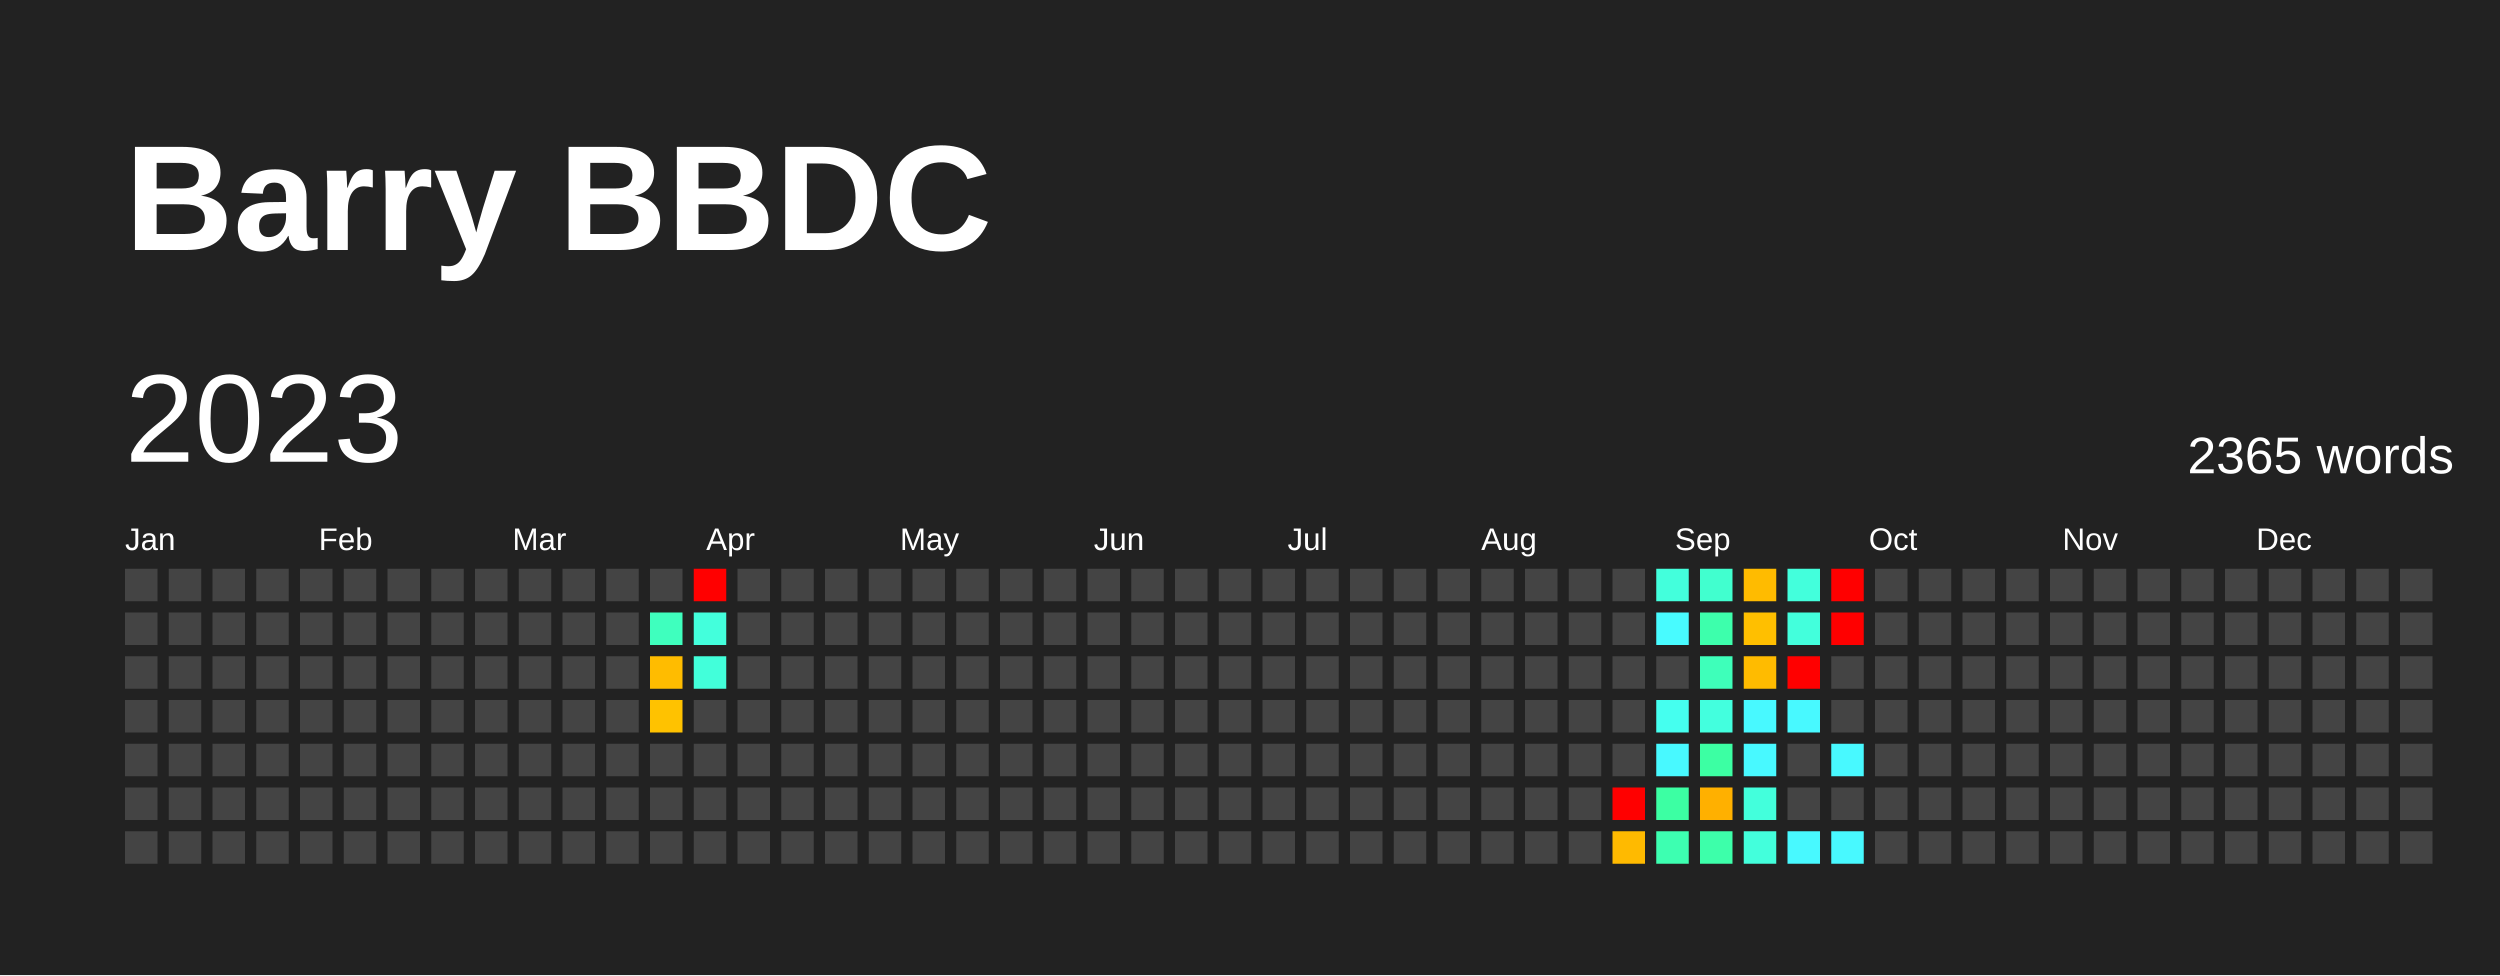
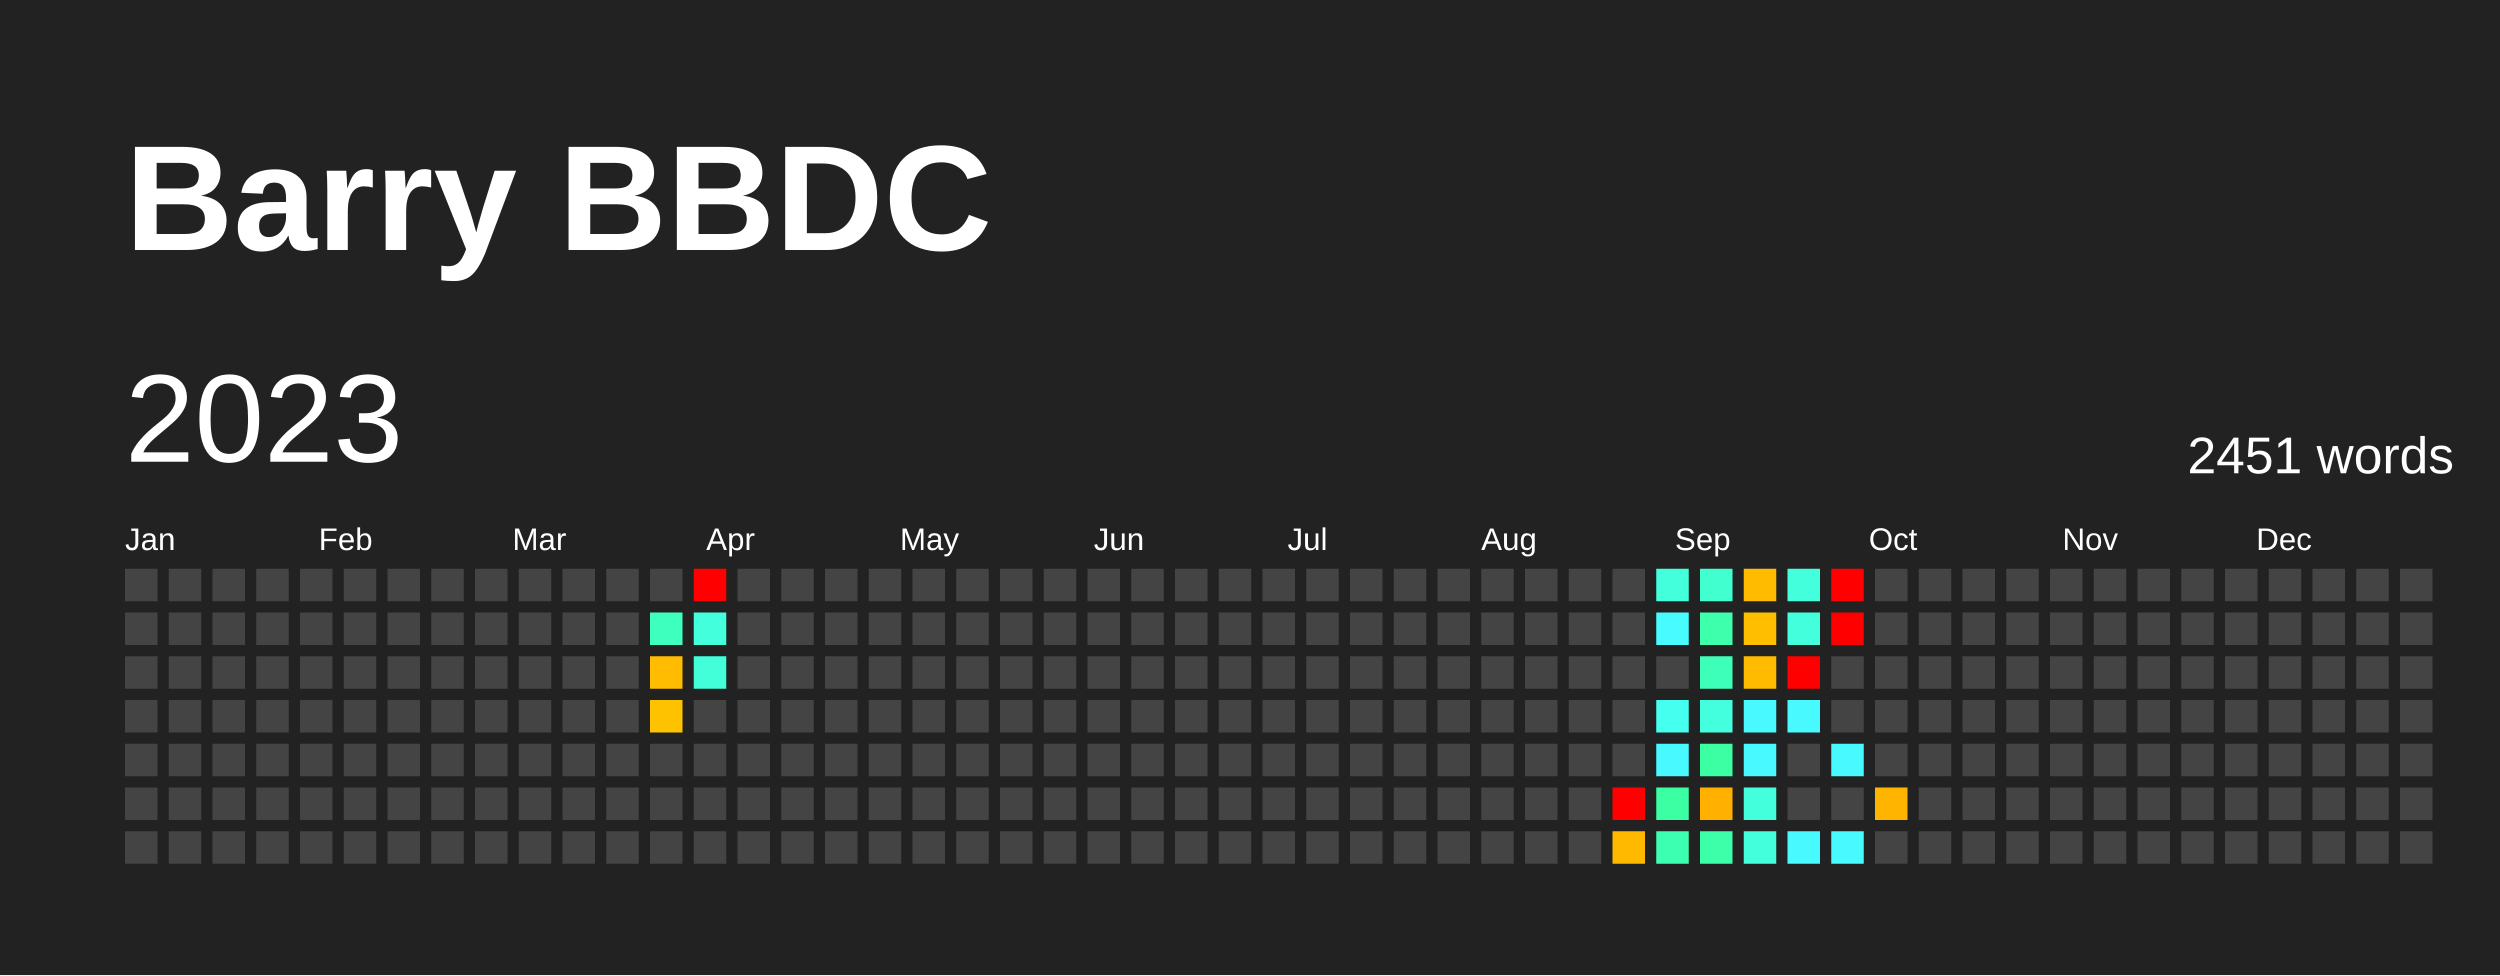
<svg xmlns="http://www.w3.org/2000/svg" baseProfile="full" height="78mm" version="1.1" viewBox="0,0,200,78" width="200mm">
  <defs />
  <rect fill="#222222" height="78" width="200" x="0" y="0" />
  <text fill="#FFFFFF" style="font-size:12px; font-family:Arial; font-weight:bold;" x="10" y="20">Barry BBDC</text>
  <text dominant-baseline="hanging" fill="#FFFFFF" style="font-size:10.0px; font-family:Arial;" x="10" y="30">2023</text>
-   <text dominant-baseline="hanging" fill="#FFFFFF" style="font-size:4.125px; font-family:Arial;" x="175" y="35">2365 words</text>
+   <text dominant-baseline="hanging" fill="#FFFFFF" style="font-size:4.125px; font-family:Arial;" x="175" y="35">2451 words</text>
  <text fill="#FFFFFF" style="font-size:2.5px; font-family:Arial" x="10.0" y="44">Jan</text>
  <text fill="#FFFFFF" style="font-size:2.5px; font-family:Arial" x="25.5" y="44">Feb</text>
  <text fill="#FFFFFF" style="font-size:2.5px; font-family:Arial" x="41.0" y="44">Mar</text>
  <text fill="#FFFFFF" style="font-size:2.5px; font-family:Arial" x="56.5" y="44">Apr</text>
  <text fill="#FFFFFF" style="font-size:2.5px; font-family:Arial" x="72.0" y="44">May</text>
  <text fill="#FFFFFF" style="font-size:2.5px; font-family:Arial" x="87.5" y="44">Jun</text>
  <text fill="#FFFFFF" style="font-size:2.5px; font-family:Arial" x="103.0" y="44">Jul</text>
  <text fill="#FFFFFF" style="font-size:2.5px; font-family:Arial" x="118.5" y="44">Aug</text>
  <text fill="#FFFFFF" style="font-size:2.5px; font-family:Arial" x="134.0" y="44">Sep</text>
  <text fill="#FFFFFF" style="font-size:2.5px; font-family:Arial" x="149.5" y="44">Oct</text>
  <text fill="#FFFFFF" style="font-size:2.5px; font-family:Arial" x="165.0" y="44">Nov</text>
  <text fill="#FFFFFF" style="font-size:2.5px; font-family:Arial" x="180.5" y="44">Dec</text>
  <rect fill="#444444" height="2.6" width="2.6" x="10.0" y="45.5" />
  <rect fill="#444444" height="2.6" width="2.6" x="10.0" y="49.0" />
  <rect fill="#444444" height="2.6" width="2.6" x="10.0" y="52.5" />
  <rect fill="#444444" height="2.6" width="2.6" x="10.0" y="56.0" />
  <rect fill="#444444" height="2.6" width="2.6" x="10.0" y="59.5" />
  <rect fill="#444444" height="2.6" width="2.6" x="10.0" y="63.0" />
  <rect fill="#444444" height="2.6" width="2.6" x="10.0" y="66.5" />
  <rect fill="#444444" height="2.6" width="2.6" x="13.5" y="45.5" />
  <rect fill="#444444" height="2.6" width="2.6" x="13.5" y="49.0" />
  <rect fill="#444444" height="2.6" width="2.6" x="13.5" y="52.5" />
  <rect fill="#444444" height="2.6" width="2.6" x="13.5" y="56.0" />
  <rect fill="#444444" height="2.6" width="2.6" x="13.5" y="59.5" />
  <rect fill="#444444" height="2.6" width="2.6" x="13.5" y="63.0" />
  <rect fill="#444444" height="2.6" width="2.6" x="13.5" y="66.5" />
  <rect fill="#444444" height="2.6" width="2.6" x="17.0" y="45.5" />
  <rect fill="#444444" height="2.6" width="2.6" x="17.0" y="49.0" />
  <rect fill="#444444" height="2.6" width="2.6" x="17.0" y="52.5" />
  <rect fill="#444444" height="2.6" width="2.6" x="17.0" y="56.0" />
  <rect fill="#444444" height="2.6" width="2.6" x="17.0" y="59.5" />
  <rect fill="#444444" height="2.6" width="2.6" x="17.0" y="63.0" />
  <rect fill="#444444" height="2.6" width="2.6" x="17.0" y="66.5" />
  <rect fill="#444444" height="2.6" width="2.6" x="20.5" y="45.5" />
  <rect fill="#444444" height="2.6" width="2.6" x="20.5" y="49.0" />
  <rect fill="#444444" height="2.6" width="2.6" x="20.5" y="52.5" />
  <rect fill="#444444" height="2.6" width="2.6" x="20.5" y="56.0" />
  <rect fill="#444444" height="2.6" width="2.6" x="20.5" y="59.5" />
  <rect fill="#444444" height="2.6" width="2.6" x="20.5" y="63.0" />
  <rect fill="#444444" height="2.6" width="2.6" x="20.5" y="66.5" />
  <rect fill="#444444" height="2.6" width="2.6" x="24.0" y="45.5" />
  <rect fill="#444444" height="2.6" width="2.6" x="24.0" y="49.0" />
  <rect fill="#444444" height="2.6" width="2.6" x="24.0" y="52.5" />
  <rect fill="#444444" height="2.6" width="2.6" x="24.0" y="56.0" />
  <rect fill="#444444" height="2.6" width="2.6" x="24.0" y="59.5" />
  <rect fill="#444444" height="2.6" width="2.6" x="24.0" y="63.0" />
  <rect fill="#444444" height="2.6" width="2.6" x="24.0" y="66.5" />
  <rect fill="#444444" height="2.6" width="2.6" x="27.5" y="45.5" />
  <rect fill="#444444" height="2.6" width="2.6" x="27.5" y="49.0" />
  <rect fill="#444444" height="2.6" width="2.6" x="27.5" y="52.5" />
  <rect fill="#444444" height="2.6" width="2.6" x="27.5" y="56.0" />
  <rect fill="#444444" height="2.6" width="2.6" x="27.5" y="59.5" />
  <rect fill="#444444" height="2.6" width="2.6" x="27.5" y="63.0" />
  <rect fill="#444444" height="2.6" width="2.6" x="27.5" y="66.5" />
  <rect fill="#444444" height="2.6" width="2.6" x="31.0" y="45.5" />
  <rect fill="#444444" height="2.6" width="2.6" x="31.0" y="49.0" />
  <rect fill="#444444" height="2.6" width="2.6" x="31.0" y="52.5" />
  <rect fill="#444444" height="2.6" width="2.6" x="31.0" y="56.0" />
  <rect fill="#444444" height="2.6" width="2.6" x="31.0" y="59.5" />
  <rect fill="#444444" height="2.6" width="2.6" x="31.0" y="63.0" />
  <rect fill="#444444" height="2.6" width="2.6" x="31.0" y="66.5" />
  <rect fill="#444444" height="2.6" width="2.6" x="34.5" y="45.5" />
  <rect fill="#444444" height="2.6" width="2.6" x="34.5" y="49.0" />
  <rect fill="#444444" height="2.6" width="2.6" x="34.5" y="52.5" />
  <rect fill="#444444" height="2.6" width="2.6" x="34.5" y="56.0" />
  <rect fill="#444444" height="2.6" width="2.6" x="34.5" y="59.5" />
  <rect fill="#444444" height="2.6" width="2.6" x="34.5" y="63.0" />
  <rect fill="#444444" height="2.6" width="2.6" x="34.5" y="66.5" />
  <rect fill="#444444" height="2.6" width="2.6" x="38.0" y="45.5" />
  <rect fill="#444444" height="2.6" width="2.6" x="38.0" y="49.0" />
  <rect fill="#444444" height="2.6" width="2.6" x="38.0" y="52.5" />
  <rect fill="#444444" height="2.6" width="2.6" x="38.0" y="56.0" />
  <rect fill="#444444" height="2.6" width="2.6" x="38.0" y="59.5" />
  <rect fill="#444444" height="2.6" width="2.6" x="38.0" y="63.0" />
  <rect fill="#444444" height="2.6" width="2.6" x="38.0" y="66.5" />
  <rect fill="#444444" height="2.6" width="2.6" x="41.5" y="45.5" />
  <rect fill="#444444" height="2.6" width="2.6" x="41.5" y="49.0" />
  <rect fill="#444444" height="2.6" width="2.6" x="41.5" y="52.5" />
  <rect fill="#444444" height="2.6" width="2.6" x="41.5" y="56.0" />
  <rect fill="#444444" height="2.6" width="2.6" x="41.5" y="59.5" />
  <rect fill="#444444" height="2.6" width="2.6" x="41.5" y="63.0" />
  <rect fill="#444444" height="2.6" width="2.6" x="41.5" y="66.5" />
  <rect fill="#444444" height="2.6" width="2.6" x="45.0" y="45.5" />
  <rect fill="#444444" height="2.6" width="2.6" x="45.0" y="49.0" />
  <rect fill="#444444" height="2.6" width="2.6" x="45.0" y="52.5" />
  <rect fill="#444444" height="2.6" width="2.6" x="45.0" y="56.0" />
  <rect fill="#444444" height="2.6" width="2.6" x="45.0" y="59.5" />
  <rect fill="#444444" height="2.6" width="2.6" x="45.0" y="63.0" />
  <rect fill="#444444" height="2.6" width="2.6" x="45.0" y="66.5" />
  <rect fill="#444444" height="2.6" width="2.6" x="48.5" y="45.5" />
  <rect fill="#444444" height="2.6" width="2.6" x="48.5" y="49.0" />
  <rect fill="#444444" height="2.6" width="2.6" x="48.5" y="52.5" />
  <rect fill="#444444" height="2.6" width="2.6" x="48.5" y="56.0" />
  <rect fill="#444444" height="2.6" width="2.6" x="48.5" y="59.5" />
  <rect fill="#444444" height="2.6" width="2.6" x="48.5" y="63.0" />
  <rect fill="#444444" height="2.6" width="2.6" x="48.5" y="66.5" />
  <rect fill="#444444" height="2.6" width="2.6" x="52.0" y="45.5" />
  <rect fill="#3fffbe" height="2.6" width="2.6" x="52.0" y="49.0" />
  <rect fill="#ffbc00" height="2.6" width="2.6" x="52.0" y="52.5" />
  <rect fill="#ffc200" height="2.6" width="2.6" x="52.0" y="56.0" />
  <rect fill="#444444" height="2.6" width="2.6" x="52.0" y="59.5" />
  <rect fill="#444444" height="2.6" width="2.6" x="52.0" y="63.0" />
  <rect fill="#444444" height="2.6" width="2.6" x="52.0" y="66.5" />
  <rect fill="red" height="2.6" width="2.6" x="55.5" y="45.5" />
  <rect fill="#43ffdc" height="2.6" width="2.6" x="55.5" y="49.0" />
  <rect fill="#42ffda" height="2.6" width="2.6" x="55.5" y="52.5" />
  <rect fill="#444444" height="2.6" width="2.6" x="55.5" y="56.0" />
  <rect fill="#444444" height="2.6" width="2.6" x="55.5" y="59.5" />
  <rect fill="#444444" height="2.6" width="2.6" x="55.5" y="63.0" />
  <rect fill="#444444" height="2.6" width="2.6" x="55.5" y="66.5" />
  <rect fill="#444444" height="2.6" width="2.6" x="59.0" y="45.5" />
  <rect fill="#444444" height="2.6" width="2.6" x="59.0" y="49.0" />
  <rect fill="#444444" height="2.6" width="2.6" x="59.0" y="52.5" />
  <rect fill="#444444" height="2.6" width="2.6" x="59.0" y="56.0" />
  <rect fill="#444444" height="2.6" width="2.6" x="59.0" y="59.5" />
  <rect fill="#444444" height="2.6" width="2.6" x="59.0" y="63.0" />
  <rect fill="#444444" height="2.6" width="2.6" x="59.0" y="66.5" />
  <rect fill="#444444" height="2.6" width="2.6" x="62.5" y="45.5" />
  <rect fill="#444444" height="2.6" width="2.6" x="62.5" y="49.0" />
  <rect fill="#444444" height="2.6" width="2.6" x="62.5" y="52.5" />
  <rect fill="#444444" height="2.6" width="2.6" x="62.5" y="56.0" />
  <rect fill="#444444" height="2.6" width="2.6" x="62.5" y="59.5" />
  <rect fill="#444444" height="2.6" width="2.6" x="62.5" y="63.0" />
  <rect fill="#444444" height="2.6" width="2.6" x="62.5" y="66.5" />
  <rect fill="#444444" height="2.6" width="2.6" x="66.0" y="45.5" />
  <rect fill="#444444" height="2.6" width="2.6" x="66.0" y="49.0" />
  <rect fill="#444444" height="2.6" width="2.6" x="66.0" y="52.5" />
  <rect fill="#444444" height="2.6" width="2.6" x="66.0" y="56.0" />
  <rect fill="#444444" height="2.6" width="2.6" x="66.0" y="59.5" />
  <rect fill="#444444" height="2.6" width="2.6" x="66.0" y="63.0" />
  <rect fill="#444444" height="2.6" width="2.6" x="66.0" y="66.5" />
  <rect fill="#444444" height="2.6" width="2.6" x="69.5" y="45.5" />
  <rect fill="#444444" height="2.6" width="2.6" x="69.5" y="49.0" />
  <rect fill="#444444" height="2.6" width="2.6" x="69.5" y="52.5" />
  <rect fill="#444444" height="2.6" width="2.6" x="69.5" y="56.0" />
  <rect fill="#444444" height="2.6" width="2.6" x="69.5" y="59.5" />
  <rect fill="#444444" height="2.6" width="2.6" x="69.5" y="63.0" />
  <rect fill="#444444" height="2.6" width="2.6" x="69.5" y="66.5" />
  <rect fill="#444444" height="2.6" width="2.6" x="73.0" y="45.5" />
  <rect fill="#444444" height="2.6" width="2.6" x="73.0" y="49.0" />
  <rect fill="#444444" height="2.6" width="2.6" x="73.0" y="52.5" />
  <rect fill="#444444" height="2.6" width="2.6" x="73.0" y="56.0" />
  <rect fill="#444444" height="2.6" width="2.6" x="73.0" y="59.5" />
  <rect fill="#444444" height="2.6" width="2.6" x="73.0" y="63.0" />
  <rect fill="#444444" height="2.6" width="2.6" x="73.0" y="66.5" />
  <rect fill="#444444" height="2.6" width="2.6" x="76.5" y="45.5" />
  <rect fill="#444444" height="2.6" width="2.6" x="76.5" y="49.0" />
  <rect fill="#444444" height="2.6" width="2.6" x="76.5" y="52.5" />
  <rect fill="#444444" height="2.6" width="2.6" x="76.5" y="56.0" />
  <rect fill="#444444" height="2.6" width="2.6" x="76.5" y="59.5" />
  <rect fill="#444444" height="2.6" width="2.6" x="76.5" y="63.0" />
  <rect fill="#444444" height="2.6" width="2.6" x="76.5" y="66.5" />
  <rect fill="#444444" height="2.6" width="2.6" x="80.0" y="45.5" />
  <rect fill="#444444" height="2.6" width="2.6" x="80.0" y="49.0" />
  <rect fill="#444444" height="2.6" width="2.6" x="80.0" y="52.5" />
  <rect fill="#444444" height="2.6" width="2.6" x="80.0" y="56.0" />
  <rect fill="#444444" height="2.6" width="2.6" x="80.0" y="59.5" />
  <rect fill="#444444" height="2.6" width="2.6" x="80.0" y="63.0" />
  <rect fill="#444444" height="2.6" width="2.6" x="80.0" y="66.5" />
  <rect fill="#444444" height="2.6" width="2.6" x="83.5" y="45.5" />
  <rect fill="#444444" height="2.6" width="2.6" x="83.5" y="49.0" />
  <rect fill="#444444" height="2.6" width="2.6" x="83.5" y="52.5" />
  <rect fill="#444444" height="2.6" width="2.6" x="83.5" y="56.0" />
  <rect fill="#444444" height="2.6" width="2.6" x="83.5" y="59.5" />
  <rect fill="#444444" height="2.6" width="2.6" x="83.5" y="63.0" />
  <rect fill="#444444" height="2.6" width="2.6" x="83.5" y="66.5" />
  <rect fill="#444444" height="2.6" width="2.6" x="87.0" y="45.5" />
  <rect fill="#444444" height="2.6" width="2.6" x="87.0" y="49.0" />
  <rect fill="#444444" height="2.6" width="2.6" x="87.0" y="52.5" />
  <rect fill="#444444" height="2.6" width="2.6" x="87.0" y="56.0" />
  <rect fill="#444444" height="2.6" width="2.6" x="87.0" y="59.5" />
  <rect fill="#444444" height="2.6" width="2.6" x="87.0" y="63.0" />
  <rect fill="#444444" height="2.6" width="2.6" x="87.0" y="66.5" />
  <rect fill="#444444" height="2.6" width="2.6" x="90.5" y="45.5" />
  <rect fill="#444444" height="2.6" width="2.6" x="90.5" y="49.0" />
  <rect fill="#444444" height="2.6" width="2.6" x="90.5" y="52.5" />
  <rect fill="#444444" height="2.6" width="2.6" x="90.5" y="56.0" />
  <rect fill="#444444" height="2.6" width="2.6" x="90.5" y="59.5" />
  <rect fill="#444444" height="2.6" width="2.6" x="90.5" y="63.0" />
  <rect fill="#444444" height="2.6" width="2.6" x="90.5" y="66.5" />
  <rect fill="#444444" height="2.6" width="2.6" x="94.0" y="45.5" />
  <rect fill="#444444" height="2.6" width="2.6" x="94.0" y="49.0" />
  <rect fill="#444444" height="2.6" width="2.6" x="94.0" y="52.5" />
  <rect fill="#444444" height="2.6" width="2.6" x="94.0" y="56.0" />
  <rect fill="#444444" height="2.6" width="2.6" x="94.0" y="59.5" />
  <rect fill="#444444" height="2.6" width="2.6" x="94.0" y="63.0" />
  <rect fill="#444444" height="2.6" width="2.6" x="94.0" y="66.5" />
  <rect fill="#444444" height="2.6" width="2.6" x="97.5" y="45.5" />
  <rect fill="#444444" height="2.6" width="2.6" x="97.5" y="49.0" />
  <rect fill="#444444" height="2.6" width="2.6" x="97.5" y="52.5" />
  <rect fill="#444444" height="2.6" width="2.6" x="97.5" y="56.0" />
  <rect fill="#444444" height="2.6" width="2.6" x="97.5" y="59.5" />
  <rect fill="#444444" height="2.6" width="2.6" x="97.5" y="63.0" />
  <rect fill="#444444" height="2.6" width="2.6" x="97.5" y="66.5" />
  <rect fill="#444444" height="2.6" width="2.6" x="101.0" y="45.5" />
  <rect fill="#444444" height="2.6" width="2.6" x="101.0" y="49.0" />
  <rect fill="#444444" height="2.6" width="2.6" x="101.0" y="52.5" />
  <rect fill="#444444" height="2.6" width="2.6" x="101.0" y="56.0" />
  <rect fill="#444444" height="2.6" width="2.6" x="101.0" y="59.5" />
  <rect fill="#444444" height="2.6" width="2.6" x="101.0" y="63.0" />
  <rect fill="#444444" height="2.6" width="2.6" x="101.0" y="66.5" />
  <rect fill="#444444" height="2.6" width="2.6" x="104.5" y="45.5" />
  <rect fill="#444444" height="2.6" width="2.6" x="104.5" y="49.0" />
  <rect fill="#444444" height="2.6" width="2.6" x="104.5" y="52.5" />
  <rect fill="#444444" height="2.6" width="2.6" x="104.5" y="56.0" />
  <rect fill="#444444" height="2.6" width="2.6" x="104.5" y="59.5" />
  <rect fill="#444444" height="2.6" width="2.6" x="104.5" y="63.0" />
  <rect fill="#444444" height="2.6" width="2.6" x="104.5" y="66.5" />
  <rect fill="#444444" height="2.6" width="2.6" x="108.0" y="45.5" />
  <rect fill="#444444" height="2.6" width="2.6" x="108.0" y="49.0" />
  <rect fill="#444444" height="2.6" width="2.6" x="108.0" y="52.5" />
  <rect fill="#444444" height="2.6" width="2.6" x="108.0" y="56.0" />
  <rect fill="#444444" height="2.6" width="2.6" x="108.0" y="59.5" />
  <rect fill="#444444" height="2.6" width="2.6" x="108.0" y="63.0" />
  <rect fill="#444444" height="2.6" width="2.6" x="108.0" y="66.5" />
  <rect fill="#444444" height="2.6" width="2.6" x="111.5" y="45.5" />
  <rect fill="#444444" height="2.6" width="2.6" x="111.5" y="49.0" />
  <rect fill="#444444" height="2.6" width="2.6" x="111.5" y="52.5" />
  <rect fill="#444444" height="2.6" width="2.6" x="111.5" y="56.0" />
  <rect fill="#444444" height="2.6" width="2.6" x="111.5" y="59.5" />
  <rect fill="#444444" height="2.6" width="2.6" x="111.5" y="63.0" />
  <rect fill="#444444" height="2.6" width="2.6" x="111.5" y="66.5" />
  <rect fill="#444444" height="2.6" width="2.6" x="115.0" y="45.5" />
  <rect fill="#444444" height="2.6" width="2.6" x="115.0" y="49.0" />
  <rect fill="#444444" height="2.6" width="2.6" x="115.0" y="52.5" />
  <rect fill="#444444" height="2.6" width="2.6" x="115.0" y="56.0" />
  <rect fill="#444444" height="2.6" width="2.6" x="115.0" y="59.5" />
  <rect fill="#444444" height="2.6" width="2.6" x="115.0" y="63.0" />
  <rect fill="#444444" height="2.6" width="2.6" x="115.0" y="66.5" />
  <rect fill="#444444" height="2.6" width="2.6" x="118.5" y="45.5" />
  <rect fill="#444444" height="2.6" width="2.6" x="118.5" y="49.0" />
  <rect fill="#444444" height="2.6" width="2.6" x="118.5" y="52.5" />
  <rect fill="#444444" height="2.6" width="2.6" x="118.5" y="56.0" />
  <rect fill="#444444" height="2.6" width="2.6" x="118.5" y="59.5" />
  <rect fill="#444444" height="2.6" width="2.6" x="118.5" y="63.0" />
  <rect fill="#444444" height="2.6" width="2.6" x="118.5" y="66.5" />
  <rect fill="#444444" height="2.6" width="2.6" x="122.0" y="45.5" />
  <rect fill="#444444" height="2.6" width="2.6" x="122.0" y="49.0" />
  <rect fill="#444444" height="2.6" width="2.6" x="122.0" y="52.5" />
  <rect fill="#444444" height="2.6" width="2.6" x="122.0" y="56.0" />
  <rect fill="#444444" height="2.6" width="2.6" x="122.0" y="59.5" />
  <rect fill="#444444" height="2.6" width="2.6" x="122.0" y="63.0" />
  <rect fill="#444444" height="2.6" width="2.6" x="122.0" y="66.5" />
  <rect fill="#444444" height="2.6" width="2.6" x="125.5" y="45.5" />
  <rect fill="#444444" height="2.6" width="2.6" x="125.5" y="49.0" />
  <rect fill="#444444" height="2.6" width="2.6" x="125.5" y="52.5" />
  <rect fill="#444444" height="2.6" width="2.6" x="125.5" y="56.0" />
  <rect fill="#444444" height="2.6" width="2.6" x="125.5" y="59.5" />
  <rect fill="#444444" height="2.6" width="2.6" x="125.5" y="63.0" />
  <rect fill="#444444" height="2.6" width="2.6" x="125.5" y="66.5" />
  <rect fill="#444444" height="2.6" width="2.6" x="129.0" y="45.5" />
  <rect fill="#444444" height="2.6" width="2.6" x="129.0" y="49.0" />
  <rect fill="#444444" height="2.6" width="2.6" x="129.0" y="52.5" />
  <rect fill="#444444" height="2.6" width="2.6" x="129.0" y="56.0" />
  <rect fill="#444444" height="2.6" width="2.6" x="129.0" y="59.5" />
  <rect fill="red" height="2.6" width="2.6" x="129.0" y="63.0" />
  <rect fill="#ffba00" height="2.6" width="2.6" x="129.0" y="66.5" />
  <rect fill="#43ffdc" height="2.6" width="2.6" x="132.5" y="45.5" />
  <rect fill="#48fbff" height="2.6" width="2.6" x="132.5" y="49.0" />
  <rect fill="#444444" height="2.6" width="2.6" x="132.5" y="52.5" />
  <rect fill="#45ffef" height="2.6" width="2.6" x="132.5" y="56.0" />
  <rect fill="#48f9ff" height="2.6" width="2.6" x="132.5" y="59.5" />
  <rect fill="#3cffa3" height="2.6" width="2.6" x="132.5" y="63.0" />
  <rect fill="#3dffb1" height="2.6" width="2.6" x="132.5" y="66.5" />
  <rect fill="#41ffcf" height="2.6" width="2.6" x="136.0" y="45.5" />
  <rect fill="#3dffac" height="2.6" width="2.6" x="136.0" y="49.0" />
  <rect fill="#3effba" height="2.6" width="2.6" x="136.0" y="52.5" />
  <rect fill="#43ffde" height="2.6" width="2.6" x="136.0" y="56.0" />
  <rect fill="#3cffa3" height="2.6" width="2.6" x="136.0" y="59.5" />
  <rect fill="#ffb000" height="2.6" width="2.6" x="136.0" y="63.0" />
  <rect fill="#3dffaa" height="2.6" width="2.6" x="136.0" y="66.5" />
  <rect fill="#ffbb00" height="2.6" width="2.6" x="139.5" y="45.5" />
  <rect fill="#ffbf00" height="2.6" width="2.6" x="139.5" y="49.0" />
  <rect fill="#ffbb00" height="2.6" width="2.6" x="139.5" y="52.5" />
  <rect fill="#48f9ff" height="2.6" width="2.6" x="139.5" y="56.0" />
  <rect fill="#48f9ff" height="2.6" width="2.6" x="139.5" y="59.5" />
  <rect fill="#43ffdc" height="2.6" width="2.6" x="139.5" y="63.0" />
  <rect fill="#43ffdc" height="2.6" width="2.6" x="139.5" y="66.5" />
  <rect fill="#43ffdc" height="2.6" width="2.6" x="143.0" y="45.5" />
  <rect fill="#43ffdc" height="2.6" width="2.6" x="143.0" y="49.0" />
  <rect fill="red" height="2.6" width="2.6" x="143.0" y="52.5" />
  <rect fill="#48f9ff" height="2.6" width="2.6" x="143.0" y="56.0" />
  <rect fill="#444444" height="2.6" width="2.6" x="143.0" y="59.5" />
  <rect fill="#444444" height="2.6" width="2.6" x="143.0" y="63.0" />
  <rect fill="#48f9ff" height="2.6" width="2.6" x="143.0" y="66.5" />
  <rect fill="red" height="2.6" width="2.6" x="146.5" y="45.5" />
  <rect fill="red" height="2.6" width="2.6" x="146.5" y="49.0" />
  <rect fill="#444444" height="2.6" width="2.6" x="146.5" y="52.5" />
  <rect fill="#444444" height="2.6" width="2.6" x="146.5" y="56.0" />
  <rect fill="#48f9ff" height="2.6" width="2.6" x="146.5" y="59.5" />
  <rect fill="#444444" height="2.6" width="2.6" x="146.5" y="63.0" />
  <rect fill="#48f9ff" height="2.6" width="2.6" x="146.5" y="66.5" />
  <rect fill="#444444" height="2.6" width="2.6" x="150.0" y="45.5" />
  <rect fill="#444444" height="2.6" width="2.6" x="150.0" y="49.0" />
  <rect fill="#444444" height="2.6" width="2.6" x="150.0" y="52.5" />
  <rect fill="#444444" height="2.6" width="2.6" x="150.0" y="56.0" />
  <rect fill="#444444" height="2.6" width="2.6" x="150.0" y="59.5" />
-   <rect fill="#444444" height="2.6" width="2.6" x="150.0" y="63.0" />
+   <rect fill="#ffb500" height="2.6" width="2.6" x="150.0" y="63.0" />
  <rect fill="#444444" height="2.6" width="2.6" x="150.0" y="66.5" />
  <rect fill="#444444" height="2.6" width="2.6" x="153.5" y="45.5" />
  <rect fill="#444444" height="2.6" width="2.6" x="153.5" y="49.0" />
  <rect fill="#444444" height="2.6" width="2.6" x="153.5" y="52.5" />
  <rect fill="#444444" height="2.6" width="2.6" x="153.5" y="56.0" />
  <rect fill="#444444" height="2.6" width="2.6" x="153.5" y="59.5" />
  <rect fill="#444444" height="2.6" width="2.6" x="153.5" y="63.0" />
  <rect fill="#444444" height="2.6" width="2.6" x="153.5" y="66.5" />
  <rect fill="#444444" height="2.6" width="2.6" x="157.0" y="45.5" />
  <rect fill="#444444" height="2.6" width="2.6" x="157.0" y="49.0" />
  <rect fill="#444444" height="2.6" width="2.6" x="157.0" y="52.5" />
  <rect fill="#444444" height="2.6" width="2.6" x="157.0" y="56.0" />
  <rect fill="#444444" height="2.6" width="2.6" x="157.0" y="59.5" />
  <rect fill="#444444" height="2.6" width="2.6" x="157.0" y="63.0" />
  <rect fill="#444444" height="2.6" width="2.6" x="157.0" y="66.5" />
  <rect fill="#444444" height="2.6" width="2.6" x="160.5" y="45.5" />
  <rect fill="#444444" height="2.6" width="2.6" x="160.5" y="49.0" />
  <rect fill="#444444" height="2.6" width="2.6" x="160.5" y="52.5" />
  <rect fill="#444444" height="2.6" width="2.6" x="160.5" y="56.0" />
  <rect fill="#444444" height="2.6" width="2.6" x="160.5" y="59.5" />
  <rect fill="#444444" height="2.6" width="2.6" x="160.5" y="63.0" />
  <rect fill="#444444" height="2.6" width="2.6" x="160.5" y="66.5" />
  <rect fill="#444444" height="2.6" width="2.6" x="164.0" y="45.5" />
  <rect fill="#444444" height="2.6" width="2.6" x="164.0" y="49.0" />
  <rect fill="#444444" height="2.6" width="2.6" x="164.0" y="52.5" />
  <rect fill="#444444" height="2.6" width="2.6" x="164.0" y="56.0" />
  <rect fill="#444444" height="2.6" width="2.6" x="164.0" y="59.5" />
  <rect fill="#444444" height="2.6" width="2.6" x="164.0" y="63.0" />
  <rect fill="#444444" height="2.6" width="2.6" x="164.0" y="66.5" />
  <rect fill="#444444" height="2.6" width="2.6" x="167.5" y="45.5" />
  <rect fill="#444444" height="2.6" width="2.6" x="167.5" y="49.0" />
  <rect fill="#444444" height="2.6" width="2.6" x="167.5" y="52.5" />
  <rect fill="#444444" height="2.6" width="2.6" x="167.5" y="56.0" />
  <rect fill="#444444" height="2.6" width="2.6" x="167.5" y="59.5" />
  <rect fill="#444444" height="2.6" width="2.6" x="167.5" y="63.0" />
  <rect fill="#444444" height="2.6" width="2.6" x="167.5" y="66.5" />
  <rect fill="#444444" height="2.6" width="2.6" x="171.0" y="45.5" />
  <rect fill="#444444" height="2.6" width="2.6" x="171.0" y="49.0" />
  <rect fill="#444444" height="2.6" width="2.6" x="171.0" y="52.5" />
  <rect fill="#444444" height="2.6" width="2.6" x="171.0" y="56.0" />
  <rect fill="#444444" height="2.6" width="2.6" x="171.0" y="59.5" />
  <rect fill="#444444" height="2.6" width="2.6" x="171.0" y="63.0" />
  <rect fill="#444444" height="2.6" width="2.6" x="171.0" y="66.5" />
  <rect fill="#444444" height="2.6" width="2.6" x="174.5" y="45.5" />
  <rect fill="#444444" height="2.6" width="2.6" x="174.5" y="49.0" />
  <rect fill="#444444" height="2.6" width="2.6" x="174.5" y="52.5" />
  <rect fill="#444444" height="2.6" width="2.6" x="174.5" y="56.0" />
  <rect fill="#444444" height="2.6" width="2.6" x="174.5" y="59.5" />
  <rect fill="#444444" height="2.6" width="2.6" x="174.5" y="63.0" />
  <rect fill="#444444" height="2.6" width="2.6" x="174.5" y="66.5" />
  <rect fill="#444444" height="2.6" width="2.6" x="178.0" y="45.5" />
  <rect fill="#444444" height="2.6" width="2.6" x="178.0" y="49.0" />
  <rect fill="#444444" height="2.6" width="2.6" x="178.0" y="52.5" />
  <rect fill="#444444" height="2.6" width="2.6" x="178.0" y="56.0" />
  <rect fill="#444444" height="2.6" width="2.6" x="178.0" y="59.5" />
  <rect fill="#444444" height="2.6" width="2.6" x="178.0" y="63.0" />
  <rect fill="#444444" height="2.6" width="2.6" x="178.0" y="66.5" />
  <rect fill="#444444" height="2.6" width="2.6" x="181.5" y="45.5" />
  <rect fill="#444444" height="2.6" width="2.6" x="181.5" y="49.0" />
  <rect fill="#444444" height="2.6" width="2.6" x="181.5" y="52.5" />
  <rect fill="#444444" height="2.6" width="2.6" x="181.5" y="56.0" />
  <rect fill="#444444" height="2.6" width="2.6" x="181.5" y="59.5" />
  <rect fill="#444444" height="2.6" width="2.6" x="181.5" y="63.0" />
  <rect fill="#444444" height="2.6" width="2.6" x="181.5" y="66.5" />
  <rect fill="#444444" height="2.6" width="2.6" x="185.0" y="45.5" />
  <rect fill="#444444" height="2.6" width="2.6" x="185.0" y="49.0" />
  <rect fill="#444444" height="2.6" width="2.6" x="185.0" y="52.5" />
  <rect fill="#444444" height="2.6" width="2.6" x="185.0" y="56.0" />
  <rect fill="#444444" height="2.6" width="2.6" x="185.0" y="59.5" />
  <rect fill="#444444" height="2.6" width="2.6" x="185.0" y="63.0" />
  <rect fill="#444444" height="2.6" width="2.6" x="185.0" y="66.5" />
  <rect fill="#444444" height="2.6" width="2.6" x="188.5" y="45.5" />
  <rect fill="#444444" height="2.6" width="2.6" x="188.5" y="49.0" />
  <rect fill="#444444" height="2.6" width="2.6" x="188.5" y="52.5" />
  <rect fill="#444444" height="2.6" width="2.6" x="188.5" y="56.0" />
  <rect fill="#444444" height="2.6" width="2.6" x="188.5" y="59.5" />
  <rect fill="#444444" height="2.6" width="2.6" x="188.5" y="63.0" />
  <rect fill="#444444" height="2.6" width="2.6" x="188.5" y="66.5" />
  <rect fill="#444444" height="2.6" width="2.6" x="192.0" y="45.5" />
  <rect fill="#444444" height="2.6" width="2.6" x="192.0" y="49.0" />
  <rect fill="#444444" height="2.6" width="2.6" x="192.0" y="52.5" />
  <rect fill="#444444" height="2.6" width="2.6" x="192.0" y="56.0" />
  <rect fill="#444444" height="2.6" width="2.6" x="192.0" y="59.5" />
  <rect fill="#444444" height="2.6" width="2.6" x="192.0" y="63.0" />
  <rect fill="#444444" height="2.6" width="2.6" x="192.0" y="66.5" />
</svg>
